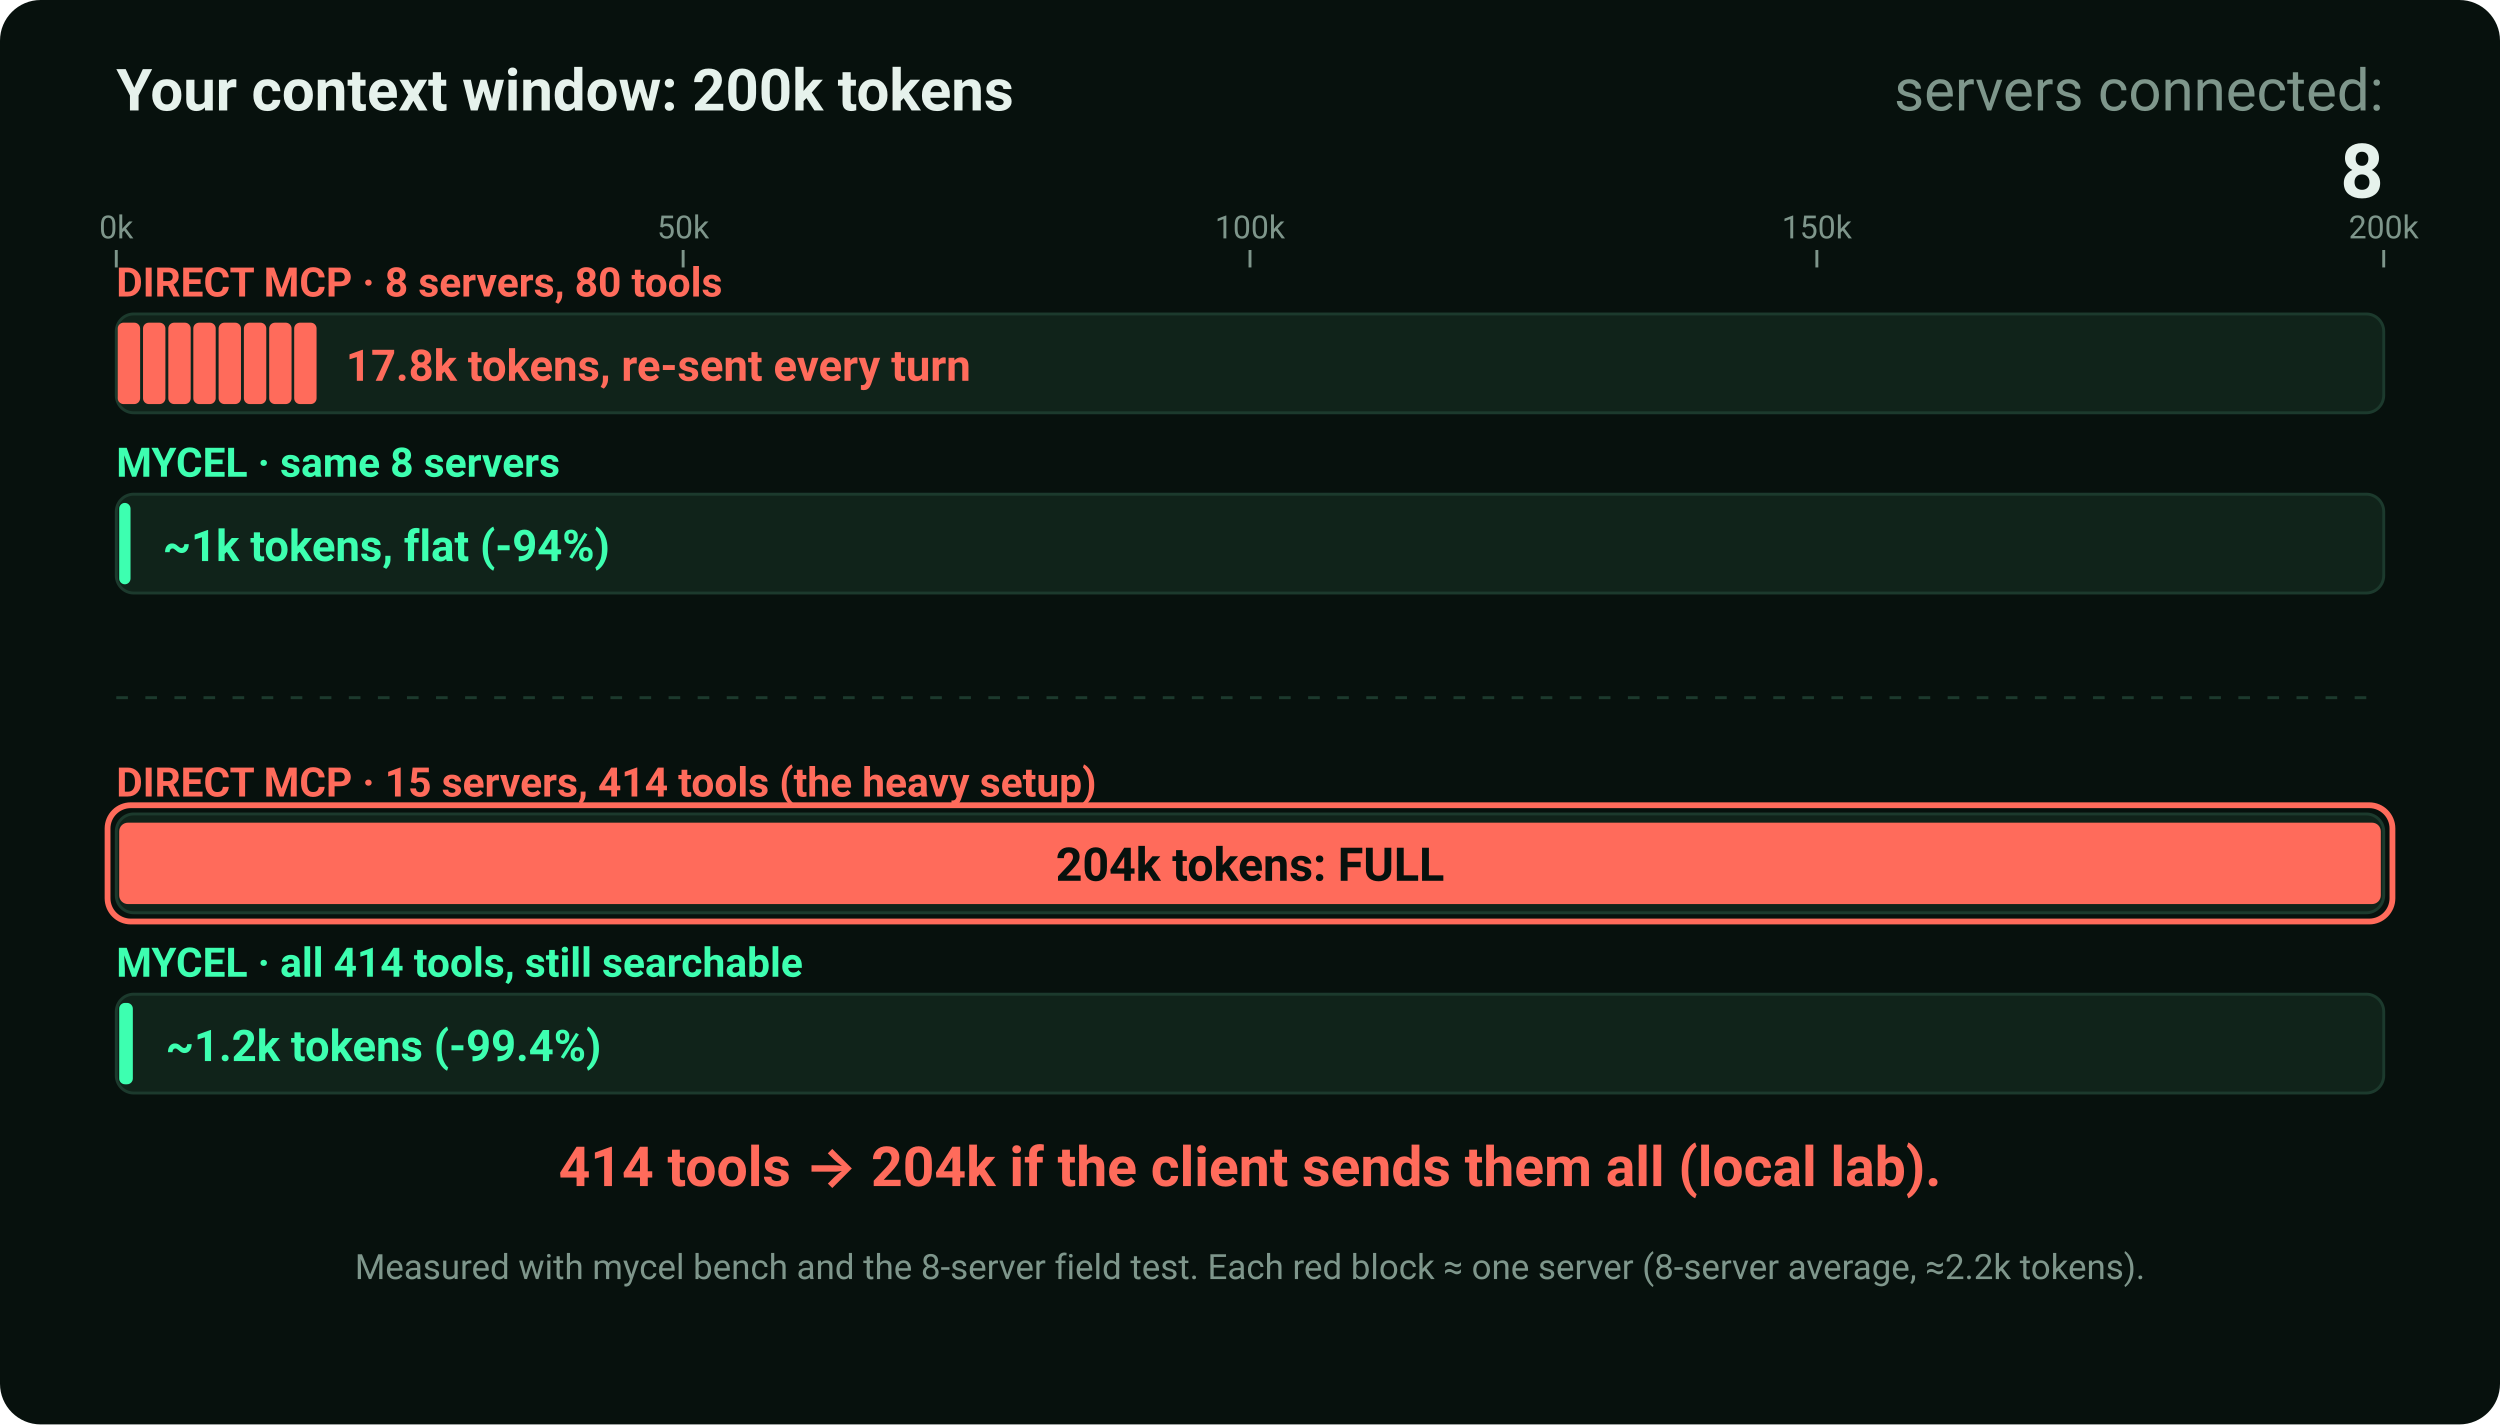
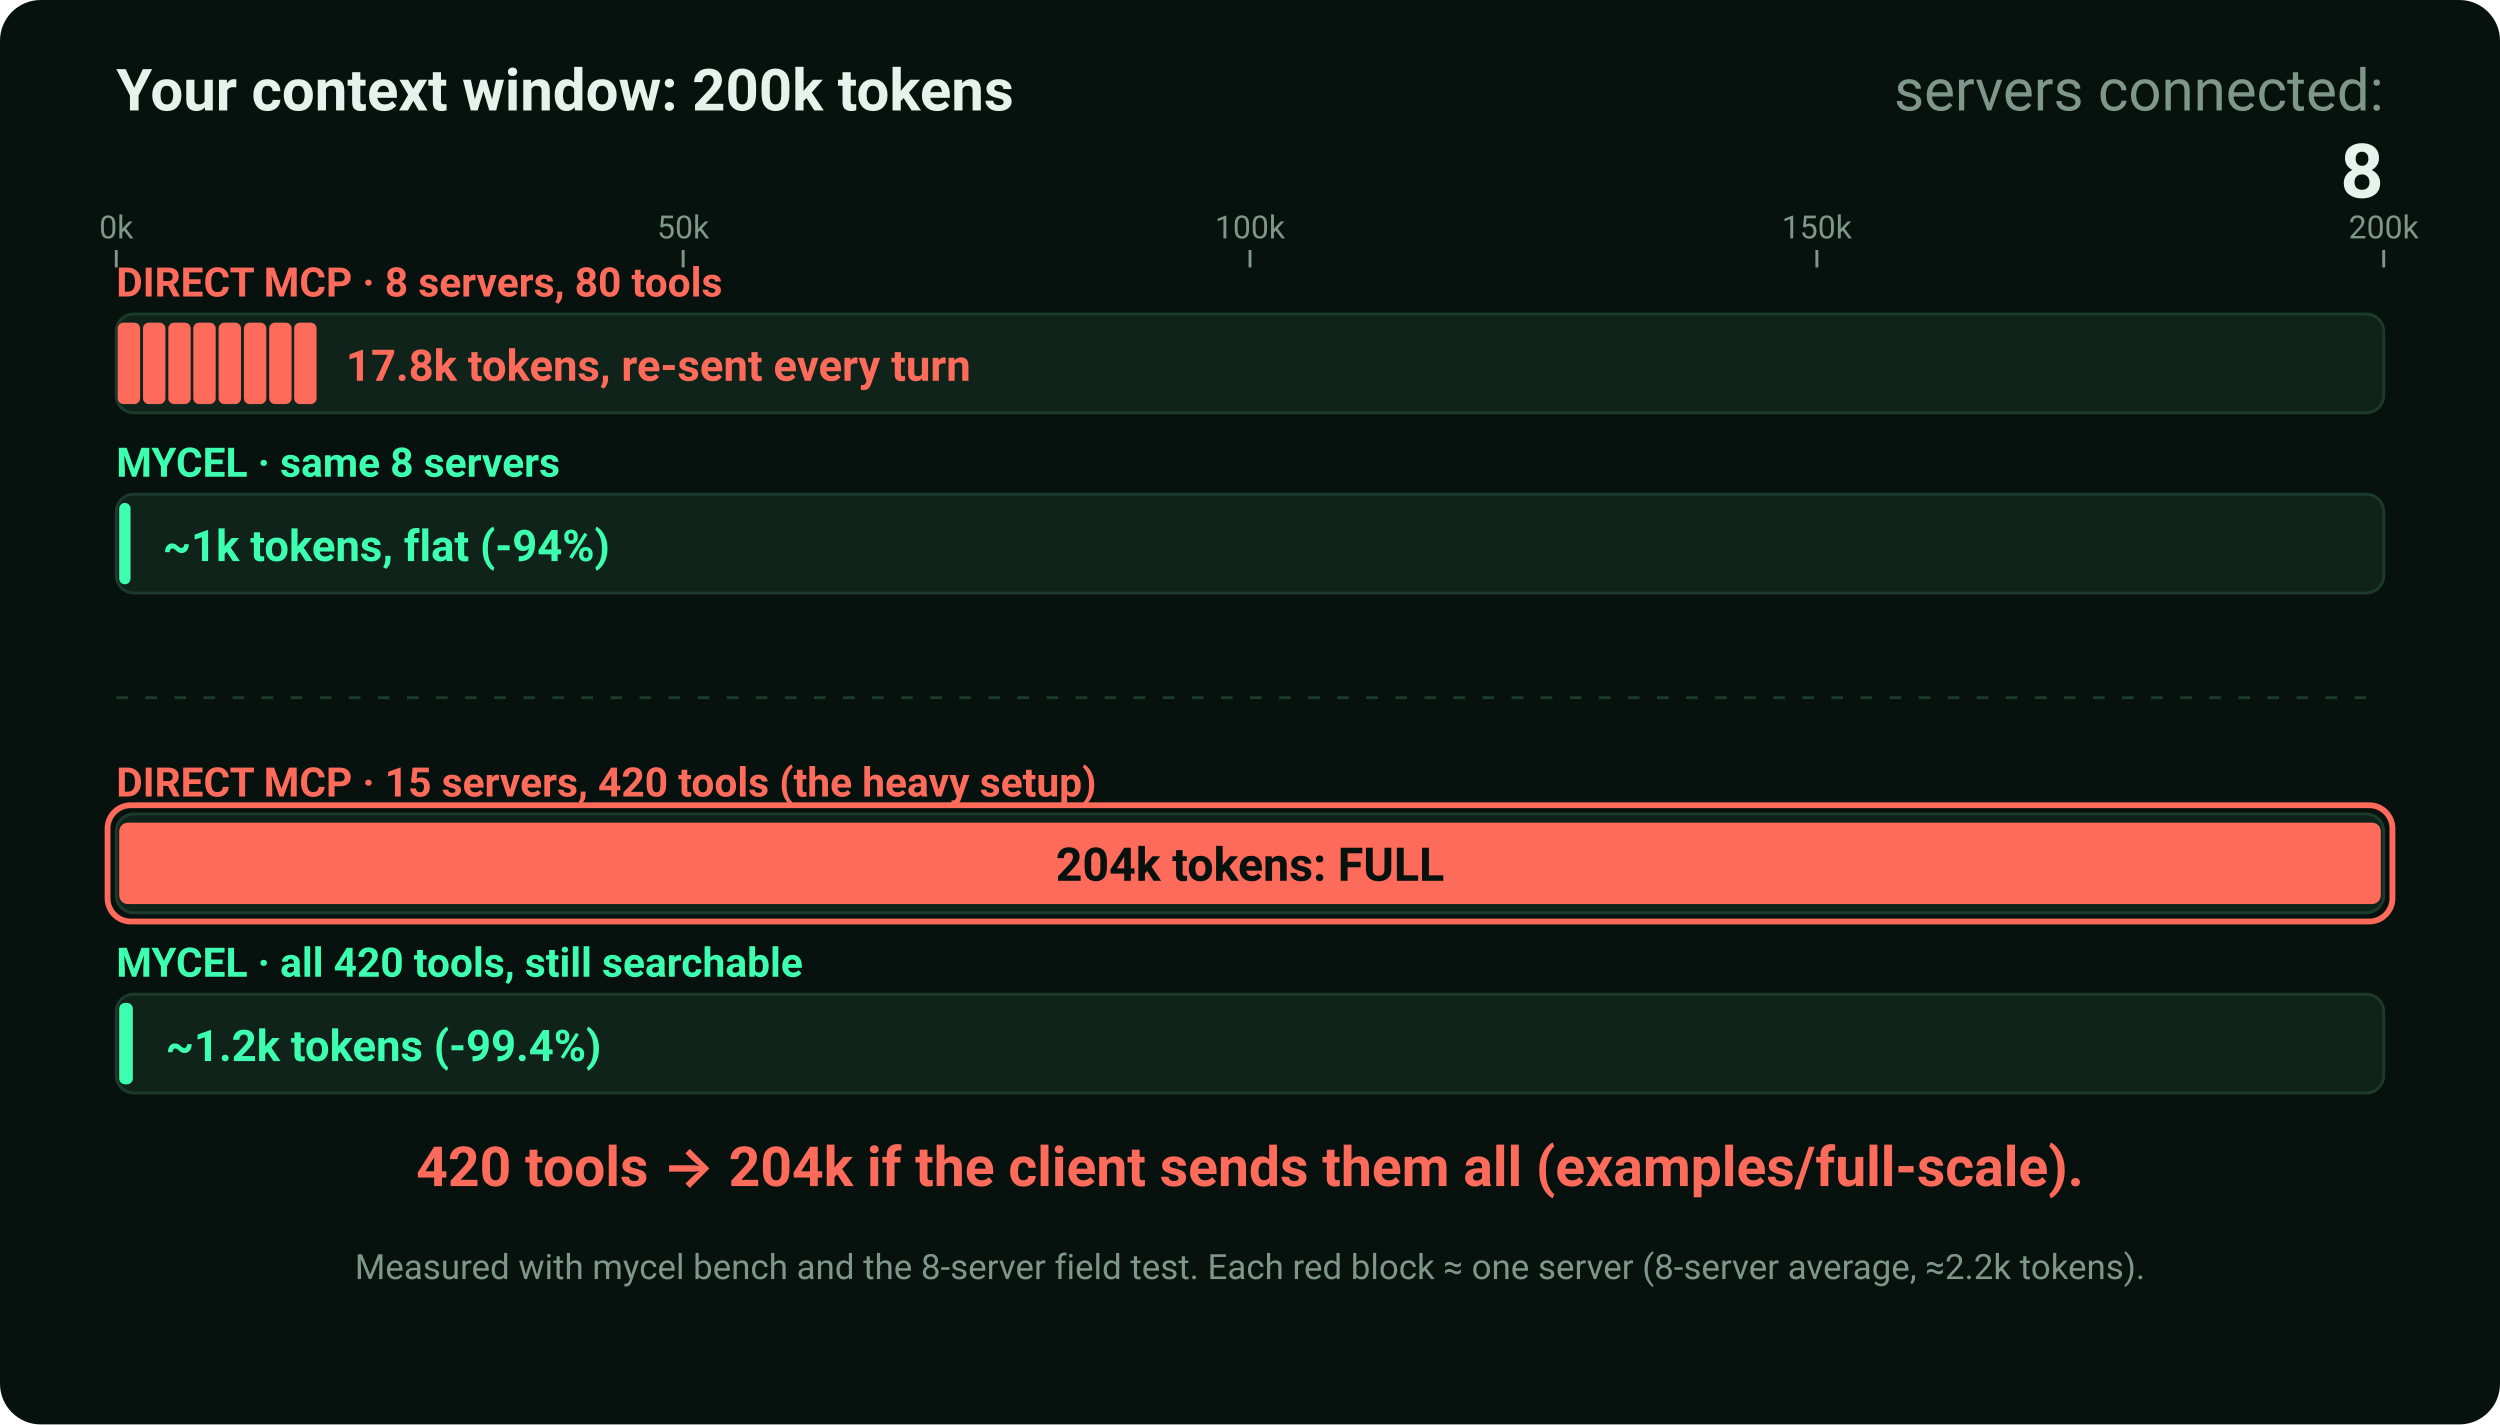
<svg xmlns="http://www.w3.org/2000/svg" viewBox="0 0 860 490" width="860" height="490" role="img" aria-labelledby="t d">
  <style>text{font-family:system-ui,-apple-system,'Segoe UI',Roboto,sans-serif;fill:#E6F2EC}.m{font-family:ui-monospace,SFMono-Regular,Menlo,Consolas,monospace}.dim{fill:#7E968B}.g{fill:#3DFFB0}.r{fill:#FF6B5B}.b{font-weight:700}
.fb{transform-box:fill-box;transform-origin:left center}.fc{transform-box:fill-box;transform-origin:center}
.cn1{animation:k_cn1 8.0s linear infinite;}@keyframes k_cn1{0%{opacity:0}5.0%{opacity:0}5.625%{opacity:1}8.75%{opacity:1}9.375%{opacity:0}100%{opacity:0}}
.cn2{animation:k_cn2 8.0s linear infinite;}@keyframes k_cn2{0%{opacity:0}8.75%{opacity:0}9.375%{opacity:1}12.5%{opacity:1}13.125%{opacity:0}100%{opacity:0}}
.cn3{animation:k_cn3 8.0s linear infinite;}@keyframes k_cn3{0%{opacity:0}12.5%{opacity:0}13.125%{opacity:1}16.25%{opacity:1}16.875%{opacity:0}100%{opacity:0}}
.cn4{animation:k_cn4 8.0s linear infinite;}@keyframes k_cn4{0%{opacity:0}16.25%{opacity:0}16.875%{opacity:1}20.0%{opacity:1}20.625%{opacity:0}100%{opacity:0}}
.cn5{animation:k_cn5 8.0s linear infinite;}@keyframes k_cn5{0%{opacity:0}20.0%{opacity:0}20.625%{opacity:1}23.75%{opacity:1}24.375%{opacity:0}100%{opacity:0}}
.cn6{animation:k_cn6 8.0s linear infinite;}@keyframes k_cn6{0%{opacity:0}23.75%{opacity:0}24.375%{opacity:1}27.5%{opacity:1}28.125%{opacity:0}100%{opacity:0}}
.cn7{animation:k_cn7 8.0s linear infinite;}@keyframes k_cn7{0%{opacity:0}27.5%{opacity:0}28.125%{opacity:1}31.25%{opacity:1}31.875%{opacity:0}100%{opacity:0}}
.cn8{animation:k_cn8 8.0s linear infinite;}@keyframes k_cn8{0%{opacity:0}31.25%{opacity:0}31.875%{opacity:1}92.5%{opacity:1}93.125%{opacity:0}100%{opacity:0}}
.ba0{animation:k_ba0 8.0s linear infinite;}@keyframes k_ba0{0%{opacity:0}5.0%{opacity:0}6.25%{opacity:1}92.5%{opacity:1}93.75%{opacity:0}100%{opacity:0}}
.ba1{animation:k_ba1 8.0s linear infinite;}@keyframes k_ba1{0%{opacity:0}8.75%{opacity:0}10.0%{opacity:1}92.5%{opacity:1}93.75%{opacity:0}100%{opacity:0}}
.ba2{animation:k_ba2 8.0s linear infinite;}@keyframes k_ba2{0%{opacity:0}12.5%{opacity:0}13.75%{opacity:1}92.5%{opacity:1}93.75%{opacity:0}100%{opacity:0}}
.ba3{animation:k_ba3 8.0s linear infinite;}@keyframes k_ba3{0%{opacity:0}16.25%{opacity:0}17.5%{opacity:1}92.5%{opacity:1}93.75%{opacity:0}100%{opacity:0}}
.ba4{animation:k_ba4 8.0s linear infinite;}@keyframes k_ba4{0%{opacity:0}20.0%{opacity:0}21.25%{opacity:1}92.5%{opacity:1}93.75%{opacity:0}100%{opacity:0}}
.ba5{animation:k_ba5 8.0s linear infinite;}@keyframes k_ba5{0%{opacity:0}23.75%{opacity:0}25.0%{opacity:1}92.5%{opacity:1}93.75%{opacity:0}100%{opacity:0}}
.ba6{animation:k_ba6 8.0s linear infinite;}@keyframes k_ba6{0%{opacity:0}27.5%{opacity:0}28.75%{opacity:1}92.5%{opacity:1}93.75%{opacity:0}100%{opacity:0}}
.ba7{animation:k_ba7 8.0s linear infinite;}@keyframes k_ba7{0%{opacity:0}31.25%{opacity:0}32.5%{opacity:1}92.5%{opacity:1}93.75%{opacity:0}100%{opacity:0}}
.la{animation:k_la 8.0s linear infinite;}@keyframes k_la{0%{opacity:0}32.5%{opacity:0}34.375%{opacity:1}92.5%{opacity:1}94.375%{opacity:0}100%{opacity:0}}
.gb{animation:k_gb 8.0s linear infinite;}@keyframes k_gb{0%{transform:scaleX(0)}6.25%{transform:scaleX(0)}12.5%{transform:scaleX(1)}92.5%{transform:scaleX(1);opacity:1}97.5%{opacity:0}100%{opacity:0}}
.lb{animation:k_lb 8.0s linear infinite;}@keyframes k_lb{0%{opacity:0}12.5%{opacity:0}14.375%{opacity:1}92.5%{opacity:1}94.375%{opacity:0}100%{opacity:0}}
.hc{animation:k_hc 8.0s linear infinite;}@keyframes k_hc{0%{opacity:0}42.5%{opacity:0}44.375%{opacity:1}92.5%{opacity:1}94.375%{opacity:0}100%{opacity:0}}
.hd{animation:k_hd 8.0s linear infinite;}@keyframes k_hd{0%{opacity:0}42.5%{opacity:0}44.375%{opacity:1}92.5%{opacity:1}94.375%{opacity:0}100%{opacity:0}}
.gc{animation:k_gc 8.0s linear infinite;}@keyframes k_gc{0%{transform:scaleX(0)}45.0%{transform:scaleX(0)}67.5%{transform:scaleX(1)}92.5%{transform:scaleX(1);opacity:1}97.5%{opacity:0}100%{opacity:0}}
.lc{animation:k_lc 8.0s linear infinite;}@keyframes k_lc{0%{opacity:0}65.0%{opacity:0}66.875%{opacity:1}92.5%{opacity:1}94.375%{opacity:0}100%{opacity:0}}
.flash{animation:k_flash 8.0s linear infinite;}@keyframes k_flash{0%{opacity:0}66.25%{opacity:0}68.75%{opacity:1}72.5%{opacity:.25}76.25%{opacity:1}80.0%{opacity:.25}83.75%{opacity:1}92.5%{opacity:1}97.5%{opacity:0}100%{opacity:0}}
.gd{animation:k_gd 8.0s linear infinite;}@keyframes k_gd{0%{transform:scaleX(0)}52.5%{transform:scaleX(0)}58.75%{transform:scaleX(1)}92.5%{transform:scaleX(1);opacity:1}97.5%{opacity:0}100%{opacity:0}}
.ld{animation:k_ld 8.0s linear infinite;}@keyframes k_ld{0%{opacity:0}58.75%{opacity:0}60.625%{opacity:1}92.5%{opacity:1}94.375%{opacity:0}100%{opacity:0}}
.msg{animation:k_msg 8.0s linear infinite;}@keyframes k_msg{0%{opacity:0}70.0%{opacity:0}71.875%{opacity:1}92.5%{opacity:1}94.375%{opacity:0}100%{opacity:0}}
@media (prefers-reduced-motion: reduce){*{animation:none !important}}</style>
  <rect width="860" height="490" rx="14" fill="#07110D" />
  <text x="40" y="38" font-size="20" class="b">Your context window: 200k tokens</text>
  <text x="820" y="38" font-size="20" text-anchor="end" class="dim">servers connected:</text>
  <text class="cn1" x="820" y="68" font-size="26" text-anchor="end" font-weight="700" style="opacity:0">1</text>
  <text class="cn2" x="820" y="68" font-size="26" text-anchor="end" font-weight="700" style="opacity:0">2</text>
  <text class="cn3" x="820" y="68" font-size="26" text-anchor="end" font-weight="700" style="opacity:0">3</text>
  <text class="cn4" x="820" y="68" font-size="26" text-anchor="end" font-weight="700" style="opacity:0">4</text>
  <text class="cn5" x="820" y="68" font-size="26" text-anchor="end" font-weight="700" style="opacity:0">5</text>
  <text class="cn6" x="820" y="68" font-size="26" text-anchor="end" font-weight="700" style="opacity:0">6</text>
  <text class="cn7" x="820" y="68" font-size="26" text-anchor="end" font-weight="700" style="opacity:0">7</text>
  <text class="cn8" x="820" y="68" font-size="26" text-anchor="end" font-weight="700" style="opacity:1">8</text>
  <line x1="40.0" y1="86" x2="40.0" y2="92" stroke="#7E968B" />
  <text x="40.0" y="82" font-size="11" text-anchor="middle" class="dim">0k</text>
  <line x1="235.0" y1="86" x2="235.0" y2="92" stroke="#7E968B" />
  <text x="235.0" y="82" font-size="11" text-anchor="middle" class="dim">50k</text>
  <line x1="430.0" y1="86" x2="430.0" y2="92" stroke="#7E968B" />
  <text x="430.0" y="82" font-size="11" text-anchor="middle" class="dim">100k</text>
  <line x1="625.0" y1="86" x2="625.0" y2="92" stroke="#7E968B" />
  <text x="625.0" y="82" font-size="11" text-anchor="middle" class="dim">150k</text>
  <line x1="820.0" y1="86" x2="820.0" y2="92" stroke="#7E968B" />
  <text x="820.0" y="82" font-size="11" text-anchor="middle" class="dim">200k</text>
  <text x="40" y="102" font-size="14" class="r b">DIRECT MCP · 8 servers, 80 tools</text>
  <rect x="40" y="108" width="780" height="34" rx="6" fill="#10231A" stroke="#1C3A2D" />
  <rect class="ba0" x="40.5" y="111" width="7.7" height="28" rx="2" fill="#FF6B5B" />
  <rect class="ba1" x="49.2" y="111" width="7.7" height="28" rx="2" fill="#FF6B5B" />
  <rect class="ba2" x="57.9" y="111" width="7.7" height="28" rx="2" fill="#FF6B5B" />
  <rect class="ba3" x="66.5" y="111" width="7.7" height="28" rx="2" fill="#FF6B5B" />
  <rect class="ba4" x="75.2" y="111" width="7.7" height="28" rx="2" fill="#FF6B5B" />
  <rect class="ba5" x="83.9" y="111" width="7.7" height="28" rx="2" fill="#FF6B5B" />
  <rect class="ba6" x="92.6" y="111" width="7.7" height="28" rx="2" fill="#FF6B5B" />
  <rect class="ba7" x="101.2" y="111" width="7.7" height="28" rx="2" fill="#FF6B5B" />
  <text class="la r b" x="119" y="131" font-size="15">17.8k tokens, re-sent every turn</text>
  <text x="40" y="164" font-size="14" class="g b">MYCEL · same 8 servers</text>
  <rect x="40" y="170" width="780" height="34" rx="6" fill="#10231A" stroke="#1C3A2D" />
  <rect class="gb fb" x="41" y="173" width="3.9" height="28" rx="2" fill="#3DFFB0" />
  <text class="lb g b" x="56" y="193" font-size="15">~1k tokens, flat (-94%)</text>
  <line x1="40" y1="240" x2="820" y2="240" stroke="#1C3A2D" stroke-dasharray="4 6" />
-   <text class="hc r b" x="40" y="274" font-size="14">DIRECT MCP · 15 servers, 414 tools (the heavy setup)</text>
+   <text class="hc r b" x="40" y="274" font-size="14">DIRECT MCP · 15 servers, 420 tools (the heavy setup)</text>
  <rect x="40" y="280" width="780" height="34" rx="6" fill="#10231A" stroke="#1C3A2D" />
  <rect class="gc fb" x="41" y="283" width="778" height="28" rx="3" fill="#FF6B5B" />
  <text class="lc b" x="430" y="303" font-size="16" text-anchor="middle" style="fill:#07110D">204k tokens: FULL</text>
  <rect class="flash" x="37" y="277" width="786" height="40" rx="8" fill="none" stroke="#FF6B5B" stroke-width="2" />
-   <text class="hd g b" x="40" y="336" font-size="14">MYCEL · all 414 tools, still searchable</text>
+   <text class="hd g b" x="40" y="336" font-size="14">MYCEL · all 420 tools, still searchable</text>
  <rect x="40" y="342" width="780" height="34" rx="6" fill="#10231A" stroke="#1C3A2D" />
  <rect class="gd fb" x="41" y="345" width="4.7" height="28" rx="2" fill="#3DFFB0" />
  <text class="ld g b" x="57" y="365" font-size="15">~1.2k tokens (-99.4%)</text>
-   <text class="msg b" x="430" y="408" font-size="19" text-anchor="middle" style="fill:#FF6B5B">414 tools → 204k if the client sends them all (local lab).</text>
+   <text class="msg b" x="430" y="408" font-size="19" text-anchor="middle" style="fill:#FF6B5B">420 tools → 204k if the client sends them all (examples/full-scale).</text>
  <text x="430" y="440" font-size="12" text-anchor="middle" class="dim">Measured with mycel bench and the 8-server field test. Each red block ≈ one server (8-server average, ≈2.2k tokens).</text>
</svg>
